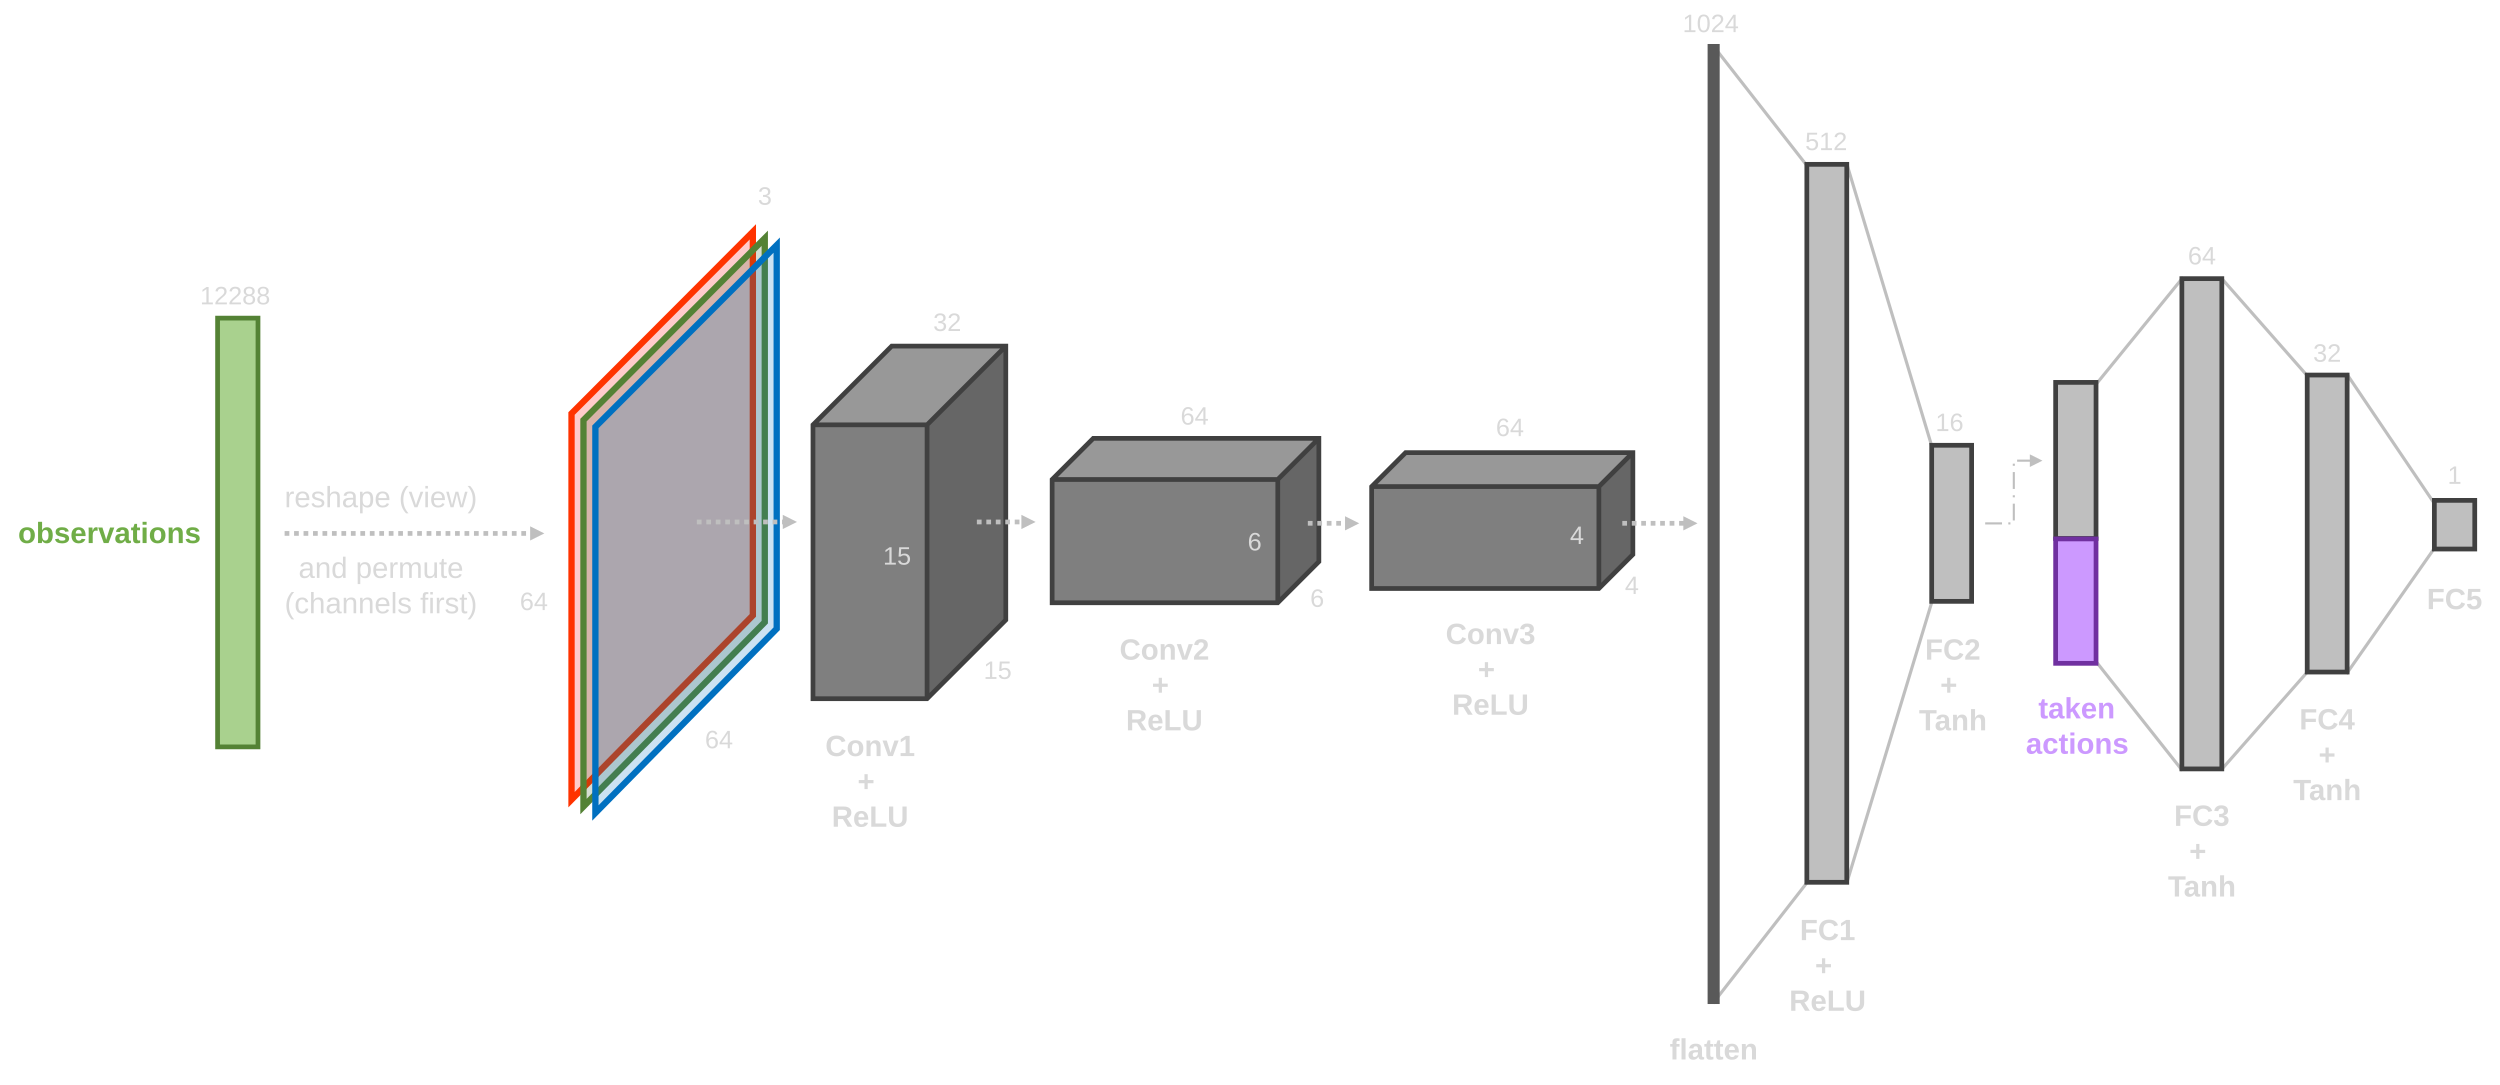
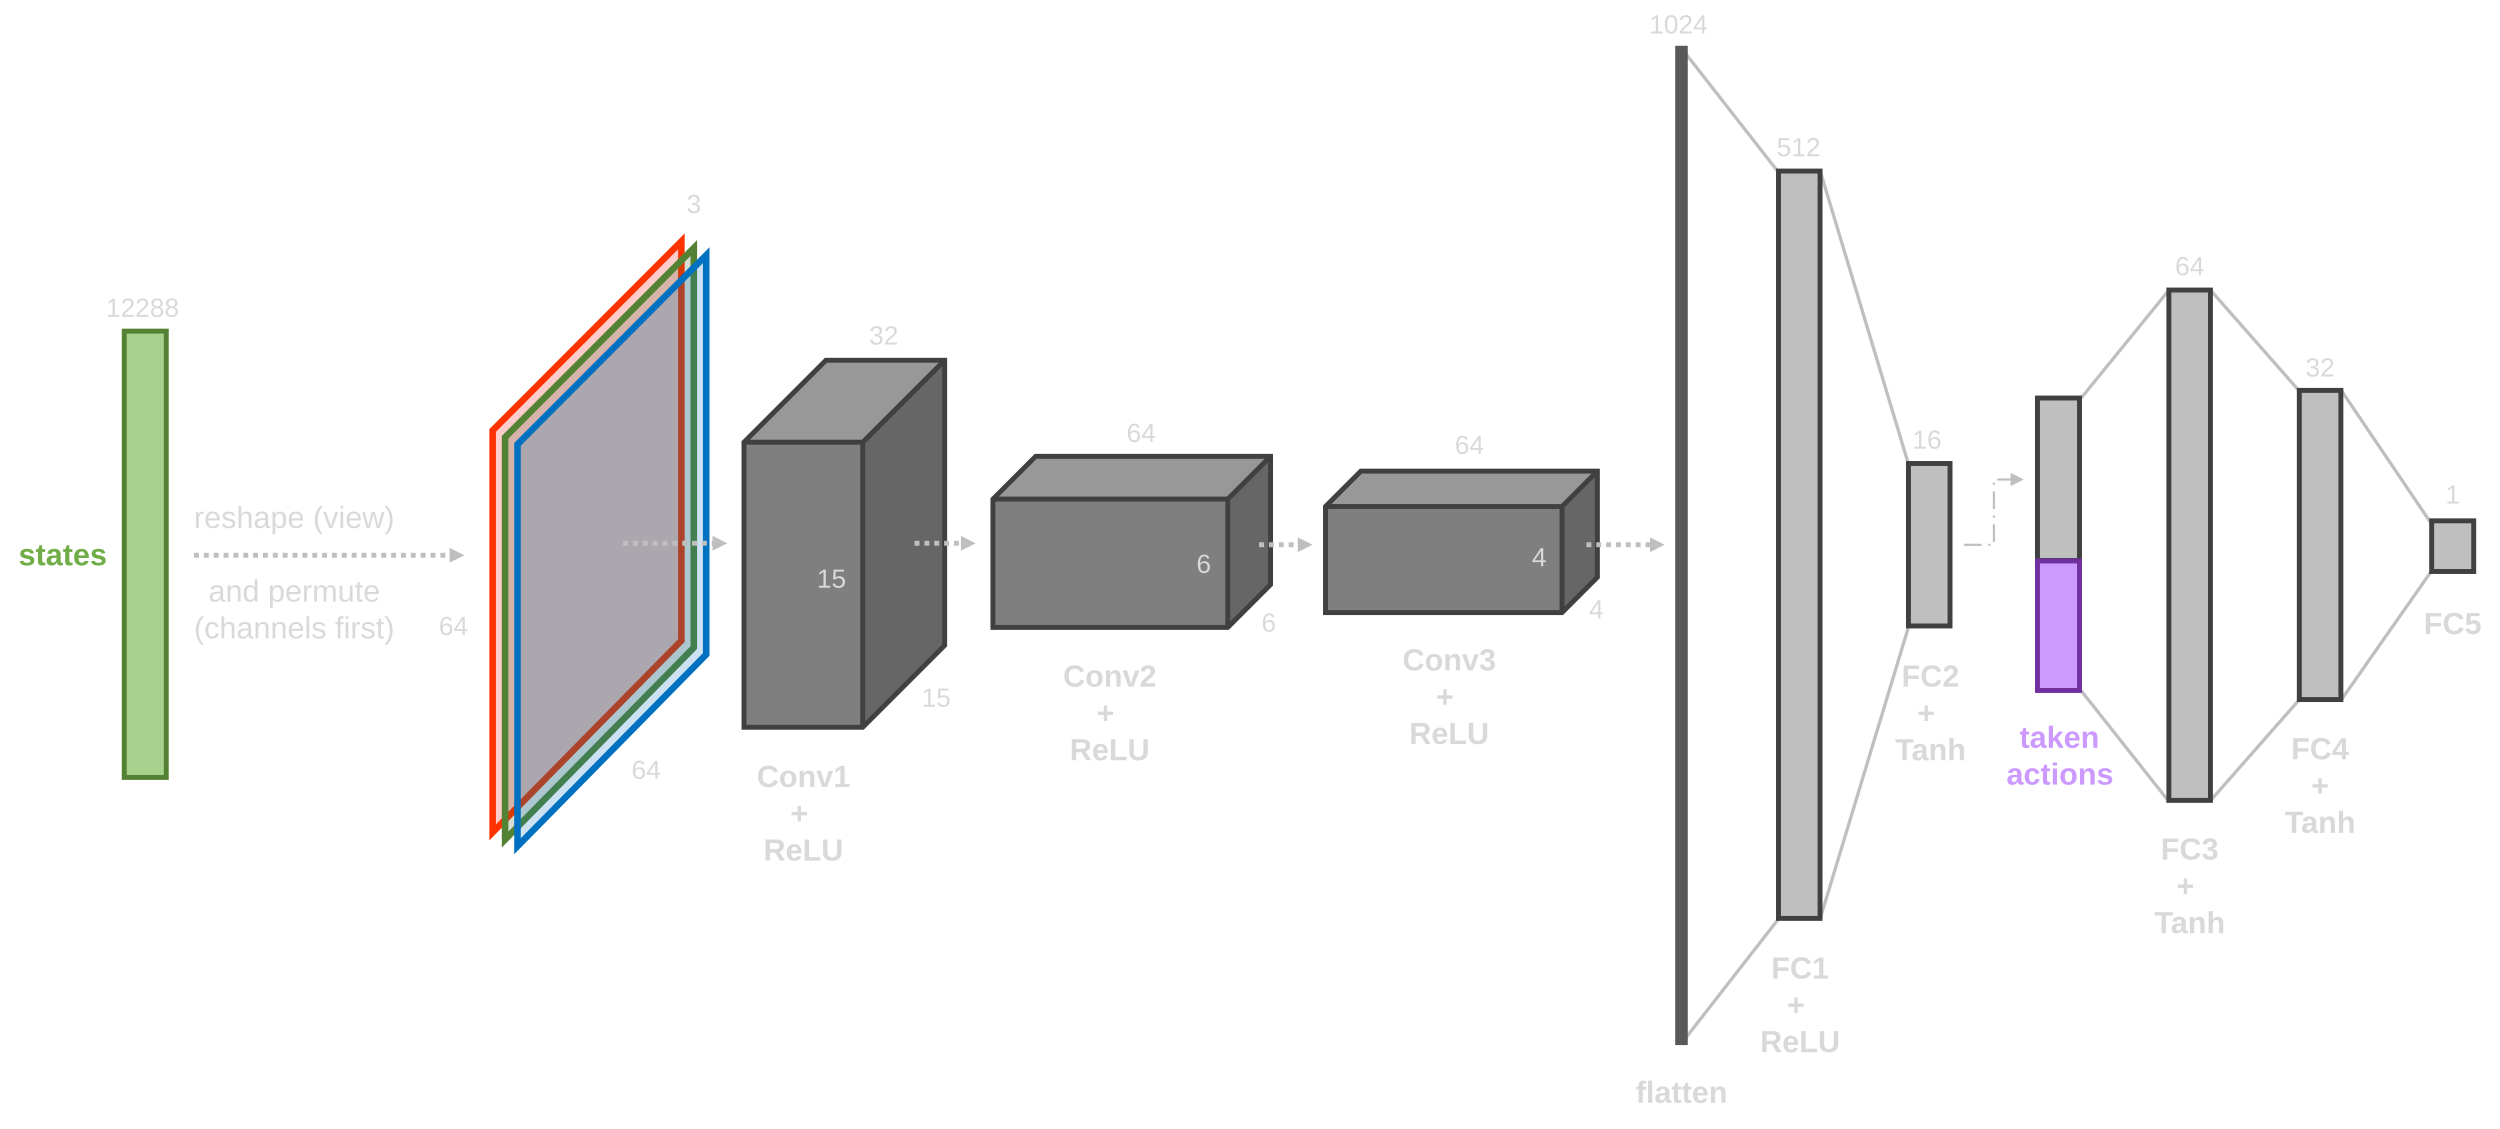
- <svg xmlns="http://www.w3.org/2000/svg" width="5446" height="2362" xml:space="preserve" overflow="hidden">
-   <g transform="translate(-463 -476)">
+ <svg xmlns="http://www.w3.org/2000/svg" width="5232" height="2362" xml:space="preserve" overflow="hidden">
+   <g transform="translate(-677 -476)">
    <rect x="3451" y="1536" width="495" height="222" fill="#7F7F7F" />
    <path d="M3946 1536 4020 1462 4020 1684 3946 1758Z" fill="#666666" fill-rule="evenodd" />
    <path d="M3451 1536 3525 1462 4020 1462 3946 1536Z" fill="#989898" fill-rule="evenodd" />
    <path d="M3451 1536 3525 1462 4020 1462 4020 1684 3946 1758 3451 1758ZM3451 1536 3946 1536 4020 1462M3946 1536 3946 1758" stroke="#404040" stroke-width="10.312" stroke-miterlimit="8" fill="none" fill-rule="evenodd" />
    <text fill="#D9D9D9" font-family="Arial,Arial_MSFontService,sans-serif" font-weight="400" font-size="55" transform="matrix(1 0 0 1 4679.29 1415)">16</text>
    <text fill="#D9D9D9" font-family="Arial,Arial_MSFontService,sans-serif" font-weight="400" font-size="55" transform="matrix(1 0 0 1 4395.29 803)">512</text>
    <text fill="#D9D9D9" font-family="Arial,Arial_MSFontService,sans-serif" font-weight="400" font-size="55" transform="matrix(1 0 0 1 4128.47 546)">1024</text>
    <rect x="2755" y="1520.5" width="491.5" height="268.5" fill="#7F7F7F" />
    <path d="M3246.5 1520.5 3336 1431 3336 1699.5 3246.5 1789Z" fill="#666666" fill-rule="evenodd" />
    <path d="M2755 1520.5 2844.5 1431 3336 1431 3246.5 1520.5Z" fill="#989898" fill-rule="evenodd" />
    <path d="M2755 1520.5 2844.5 1431 3336 1431 3336 1699.5 3246.5 1789 2755 1789ZM2755 1520.5 3246.5 1520.5 3336 1431M3246.5 1520.5 3246.5 1789" stroke="#404040" stroke-width="10.312" stroke-miterlimit="8" fill="none" fill-rule="evenodd" />
    <rect x="2234" y="1401.47" width="248.531" height="596.531" fill="#7F7F7F" />
    <path d="M2482.53 1401.47 2654 1230 2654 1826.53 2482.53 1998Z" fill="#666666" fill-rule="evenodd" />
    <path d="M2234 1401.47 2405.47 1230 2654 1230 2482.53 1401.47Z" fill="#989898" fill-rule="evenodd" />
    <path d="M2234 1401.47 2405.47 1230 2654 1230 2654 1826.53 2482.53 1998 2234 1998ZM2234 1401.47 2482.53 1401.47 2654 1230M2482.53 1401.47 2482.53 1998" stroke="#404040" stroke-width="10.312" stroke-miterlimit="8" fill="none" fill-rule="evenodd" />
    <path d="M0 395 395.84 0 1237 0 835.593 395 0 395Z" stroke="#FF3300" stroke-width="13.75" stroke-miterlimit="8" fill="#FF0000" fill-rule="evenodd" fill-opacity="0.2" transform="matrix(6.12323e-17 1 1 -6.12323e-17 1708 981)" />
    <path d="M0 395 396.16 0 1238 0 836.269 395 0 395Z" stroke="#548235" stroke-width="13.75" stroke-miterlimit="8" fill="#385723" fill-rule="evenodd" fill-opacity="0.2" transform="matrix(6.12323e-17 1 1 -6.12323e-17 1734 995)" />
    <path d="M0 395 395.84 0 1237 0 835.594 395 0 395Z" stroke="#0070C0" stroke-width="13.75" stroke-miterlimit="8" fill="#0070C0" fill-rule="evenodd" fill-opacity="0.2" transform="matrix(6.12323e-17 1 1 -6.12323e-17 1760 1010)" />
    <path d="M0 0 184.201 226.409" stroke="#BFBFBF" stroke-width="6.875" stroke-linecap="square" stroke-miterlimit="8" stroke-dasharray="20.625 6.875" fill="none" fill-rule="evenodd" transform="matrix(-1 0 0 1 5216.7 1082.5)" />
    <path d="M4670.7 1446.27 4486.5 834.5" stroke="#BFBFBF" stroke-width="6.875" stroke-linecap="square" stroke-miterlimit="8" stroke-dasharray="20.625 6.875" fill="none" fill-rule="evenodd" />
    <path d="M5214.76 2151.82 5032.5 1921.5" stroke="#BFBFBF" stroke-width="6.875" stroke-linecap="square" stroke-miterlimit="8" stroke-dasharray="20.625 6.875" fill="none" fill-rule="evenodd" />
    <path d="M0 0 184.202 608.225" stroke="#BFBFBF" stroke-width="6.875" stroke-linecap="square" stroke-miterlimit="8" stroke-dasharray="20.625 6.875" fill="none" fill-rule="evenodd" transform="matrix(1 0 0 -1 4486.5 2397.73)" />
    <path d="M0 0 203.001 260.413" stroke="#BFBFBF" stroke-width="6.875" stroke-linecap="square" stroke-miterlimit="8" stroke-dasharray="20.625 6.875" fill="none" fill-rule="evenodd" transform="matrix(1 0 0 -1 4196.5 2658.91)" />
    <path d="M4196.5 577.5 4399.5 837.221" stroke="#BFBFBF" stroke-width="6.875" stroke-linecap="square" stroke-miterlimit="8" stroke-dasharray="20.625 6.875" fill="none" fill-rule="evenodd" />
    <path d="M3997 1610.84 4007.31 1610.84 4007.31 1621.16 3997 1621.16ZM4017.63 1610.84 4027.94 1610.84 4027.94 1621.16 4017.63 1621.16ZM4038.25 1610.84 4048.56 1610.84 4048.56 1621.16 4038.25 1621.16ZM4058.88 1610.84 4069.19 1610.84 4069.19 1621.16 4058.88 1621.16ZM4079.5 1610.84 4089.81 1610.84 4089.81 1621.16 4079.5 1621.16ZM4100.13 1610.84 4110.44 1610.84 4110.44 1621.16 4100.12 1621.16ZM4120.75 1610.84 4131.06 1610.84 4131.06 1621.16 4120.75 1621.16ZM4129.95 1600.53 4160.89 1616 4129.95 1631.47Z" fill="#BFBFBF" />
    <path d="M3312 1610.84 3322.31 1610.84 3322.31 1621.16 3312 1621.16ZM3332.62 1610.84 3342.94 1610.84 3342.94 1621.16 3332.62 1621.16ZM3353.25 1610.84 3363.56 1610.84 3363.56 1621.16 3353.25 1621.16ZM3373.88 1610.84 3384.19 1610.84 3384.19 1621.16 3373.88 1621.16ZM3394.5 1610.84 3398.16 1610.84 3398.16 1621.16 3394.5 1621.16ZM3393 1600.53 3423.94 1616 3393 1631.47Z" fill="#BFBFBF" />
    <path d="M2591 1607.84 2601.31 1607.84 2601.31 1618.16 2591 1618.16ZM2611.62 1607.84 2621.94 1607.84 2621.94 1618.16 2611.62 1618.16ZM2632.25 1607.84 2642.56 1607.84 2642.56 1618.16 2632.25 1618.16ZM2652.87 1607.84 2663.19 1607.84 2663.19 1618.16 2652.87 1618.16ZM2673.5 1607.84 2683.81 1607.84 2683.81 1618.16 2673.5 1618.16ZM2688 1597.53 2718.93 1613 2688 1628.47Z" fill="#BFBFBF" />
    <path d="M1981 1607.84 1991.31 1607.84 1991.31 1618.16 1981 1618.16ZM2001.62 1607.84 2011.94 1607.84 2011.94 1618.16 2001.62 1618.16ZM2022.25 1607.84 2032.56 1607.84 2032.56 1618.16 2022.25 1618.16ZM2042.88 1607.84 2053.19 1607.84 2053.19 1618.16 2042.88 1618.16ZM2063.5 1607.84 2073.81 1607.84 2073.81 1618.16 2063.5 1618.16ZM2084.12 1607.84 2094.44 1607.84 2094.44 1618.16 2084.12 1618.16ZM2104.75 1607.84 2115.06 1607.84 2115.06 1618.16 2104.75 1618.16ZM2125.38 1607.84 2135.69 1607.84 2135.69 1618.16 2125.38 1618.16ZM2146 1607.84 2156.31 1607.84 2156.31 1618.16 2146 1618.16ZM2166.62 1607.84 2173.35 1607.84 2173.35 1618.16 2166.62 1618.16ZM2168.19 1597.53 2199.13 1613 2168.19 1628.47Z" fill="#BFBFBF" />
    <text fill="#D9D9D9" font-family="Arial,Arial_MSFontService,sans-serif" font-weight="700" font-size="64" transform="matrix(1 0 0 1 4656.57 1913)">FC2</text>
    <text fill="#D9D9D9" font-family="Arial,Arial_MSFontService,sans-serif" font-weight="700" font-size="64" transform="matrix(1 0 0 1 4689.5 1990)">+ </text>
    <text fill="#D9D9D9" font-family="Arial,Arial_MSFontService,sans-serif" font-weight="700" font-size="64" transform="matrix(1 0 0 1 4643.19 2067)">Tanh</text>
    <text fill="#D9D9D9" font-family="Arial,Arial_MSFontService,sans-serif" font-weight="700" font-size="64" transform="matrix(1 0 0 1 4383.88 2524)">FC1</text>
    <text fill="#D9D9D9" font-family="Arial,Arial_MSFontService,sans-serif" font-weight="700" font-size="64" transform="matrix(1 0 0 1 4416.81 2601)">+ </text>
    <text fill="#D9D9D9" font-family="Arial,Arial_MSFontService,sans-serif" font-weight="700" font-size="64" transform="matrix(1 0 0 1 4360.66 2678)">ReLU</text>
    <text fill="#D9D9D9" font-family="Arial,Arial_MSFontService,sans-serif" font-weight="700" font-size="64" transform="matrix(1 0 0 1 4100.26 2784)">flatten</text>
    <text fill="#D9D9D9" font-family="Arial,Arial_MSFontService,sans-serif" font-weight="400" font-size="55" transform="matrix(1 0 0 1 3721.62 1426)">64</text>
    <text fill="#D9D9D9" font-family="Arial,Arial_MSFontService,sans-serif" font-weight="400" font-size="55" transform="matrix(1 0 0 1 3034.76 1401)">64</text>
    <text fill="#D9D9D9" font-family="Arial,Arial_MSFontService,sans-serif" font-weight="400" font-size="55" transform="matrix(1 0 0 1 2495.85 1197)">32</text>
    <text fill="#D9D9D9" font-family="Arial,Arial_MSFontService,sans-serif" font-weight="400" font-size="55" transform="matrix(1 0 0 1 2113.97 922)">3</text>
    <text fill="#D9D9D9" font-family="Arial,Arial_MSFontService,sans-serif" font-weight="400" font-size="55" transform="matrix(1 0 0 1 4002.58 1770)">4</text>
    <text fill="#D9D9D9" font-family="Arial,Arial_MSFontService,sans-serif" font-weight="400" font-size="55" transform="matrix(1 0 0 1 1998.65 2106)">64</text>
    <text fill="#D9D9D9" font-family="Arial,Arial_MSFontService,sans-serif" font-weight="400" font-size="55" transform="matrix(1 0 0 1 3317.02 1798)">6</text>
    <text fill="#D9D9D9" font-family="Arial,Arial_MSFontService,sans-serif" font-weight="400" font-size="55" transform="matrix(1 0 0 1 2605.75 1955)">15</text>
    <text fill="#D9D9D9" font-family="Arial,Arial_MSFontService,sans-serif" font-weight="400" font-size="55" transform="matrix(1 0 0 1 3180.9 1675)">6</text>
    <text fill="#D9D9D9" font-family="Arial,Arial_MSFontService,sans-serif" font-weight="400" font-size="55" transform="matrix(1 0 0 1 3882.97 1661)">4</text>
    <text fill="#D9D9D9" font-family="Arial,Arial_MSFontService,sans-serif" font-weight="400" font-size="55" transform="matrix(1 0 0 1 2386.59 1706)">15</text>
    <text fill="#D9D9D9" font-family="Arial,Arial_MSFontService,sans-serif" font-weight="400" font-size="55" transform="matrix(1 0 0 1 1595.4 1805)">64</text>
    <text fill="#D9D9D9" font-family="Arial,Arial_MSFontService,sans-serif" font-weight="700" font-size="64" transform="matrix(1 0 0 1 3612.23 1879)">Conv3</text>
    <text fill="#D9D9D9" font-family="Arial,Arial_MSFontService,sans-serif" font-weight="700" font-size="64" transform="matrix(1 0 0 1 3682.4 1956)">+ </text>
    <text fill="#D9D9D9" font-family="Arial,Arial_MSFontService,sans-serif" font-weight="700" font-size="64" transform="matrix(1 0 0 1 3626.25 2033)">ReLU</text>
    <text fill="#D9D9D9" font-family="Arial,Arial_MSFontService,sans-serif" font-weight="700" font-size="64" transform="matrix(1 0 0 1 2901.81 1913)">Conv2</text>
    <text fill="#D9D9D9" font-family="Arial,Arial_MSFontService,sans-serif" font-weight="700" font-size="64" transform="matrix(1 0 0 1 2971.98 1990)">+ </text>
    <text fill="#D9D9D9" font-family="Arial,Arial_MSFontService,sans-serif" font-weight="700" font-size="64" transform="matrix(1 0 0 1 2915.83 2067)">ReLU</text>
    <text fill="#D9D9D9" font-family="Arial,Arial_MSFontService,sans-serif" font-weight="700" font-size="64" transform="matrix(1 0 0 1 2260.84 2123)">Conv1</text>
    <text fill="#D9D9D9" font-family="Arial,Arial_MSFontService,sans-serif" font-weight="700" font-size="64" transform="matrix(1 0 0 1 2331.01 2200)">+ </text>
    <text fill="#D9D9D9" font-family="Arial,Arial_MSFontService,sans-serif" font-weight="700" font-size="64" transform="matrix(1 0 0 1 2274.86 2277)">ReLU</text>
    <rect x="937" y="1169" width="88" height="934" stroke="#548235" stroke-width="10.312" stroke-miterlimit="8" fill="#A9D18E" />
-     <text fill="#70AD47" font-family="Arial,Arial_MSFontService,sans-serif" font-weight="700" font-size="64" transform="matrix(1 0 0 1 502.339 1659)">observations</text>
+     <text fill="#70AD47" font-family="Arial,Arial_MSFontService,sans-serif" font-weight="700" font-size="64" transform="matrix(1 0 0 1 715.826 1659)">states</text>
    <path d="M1083 1632.84 1093.31 1632.84 1093.31 1643.16 1083 1643.16ZM1103.63 1632.84 1113.94 1632.84 1113.94 1643.16 1103.63 1643.16ZM1124.25 1632.84 1134.56 1632.84 1134.56 1643.16 1124.25 1643.16ZM1144.88 1632.84 1155.19 1632.84 1155.19 1643.16 1144.88 1643.16ZM1165.5 1632.84 1175.81 1632.84 1175.81 1643.16 1165.5 1643.16ZM1186.13 1632.84 1196.44 1632.84 1196.44 1643.16 1186.13 1643.16ZM1206.75 1632.84 1217.06 1632.84 1217.06 1643.16 1206.75 1643.16ZM1227.38 1632.84 1237.69 1632.84 1237.69 1643.16 1227.38 1643.16ZM1248 1632.84 1258.31 1632.84 1258.31 1643.16 1248 1643.16ZM1268.63 1632.84 1278.94 1632.84 1278.94 1643.16 1268.63 1643.16ZM1289.25 1632.84 1299.56 1632.84 1299.56 1643.16 1289.25 1643.16ZM1309.88 1632.84 1320.19 1632.84 1320.19 1643.16 1309.88 1643.16ZM1330.5 1632.84 1340.81 1632.84 1340.81 1643.16 1330.5 1643.16ZM1351.13 1632.84 1361.44 1632.84 1361.44 1643.16 1351.13 1643.16ZM1371.75 1632.84 1382.06 1632.84 1382.06 1643.16 1371.75 1643.16ZM1392.38 1632.84 1402.69 1632.84 1402.69 1643.16 1392.38 1643.16ZM1413 1632.84 1423.31 1632.84 1423.31 1643.16 1413 1643.16ZM1433.63 1632.84 1443.94 1632.84 1443.94 1643.16 1433.63 1643.16ZM1454.25 1632.84 1464.56 1632.84 1464.56 1643.16 1454.25 1643.16ZM1474.88 1632.84 1485.19 1632.84 1485.19 1643.16 1474.88 1643.16ZM1495.5 1632.84 1505.81 1632.84 1505.81 1643.16 1495.5 1643.16ZM1516.13 1632.84 1526.44 1632.84 1526.44 1643.16 1516.13 1643.16ZM1536.75 1632.84 1547.06 1632.84 1547.06 1643.16 1536.75 1643.16ZM1557.38 1632.84 1567.69 1632.84 1567.69 1643.16 1557.38 1643.16ZM1578 1632.84 1588.31 1632.84 1588.31 1643.16 1578 1643.16ZM1598.63 1632.84 1608.94 1632.84 1608.94 1643.16 1598.63 1643.16ZM1619.25 1632.84 1623 1632.84 1623 1643.16 1619.25 1643.16ZM1617.84 1622.53 1648.78 1638 1617.84 1653.47Z" fill="#BFBFBF" />
    <text fill="#D9D9D9" font-family="Arial,Arial_MSFontService,sans-serif" font-weight="400" font-size="64" transform="matrix(1 0 0 1 1082.92 1581)">reshape (view)</text>
    <text fill="#D9D9D9" font-family="Arial,Arial_MSFontService,sans-serif" font-weight="400" font-size="64" transform="matrix(1 0 0 1 1113.29 1735)">and permute</text>
    <text fill="#D9D9D9" font-family="Arial,Arial_MSFontService,sans-serif" font-weight="400" font-size="64" transform="matrix(1 0 0 1 1082.92 1812)">(channels first)</text>
    <text fill="#D9D9D9" font-family="Arial,Arial_MSFontService,sans-serif" font-weight="400" font-size="55" transform="matrix(1 0 0 1 898.792 1139)">12288</text>
    <rect x="4671" y="1446" width="87" height="340" stroke="#404040" stroke-width="10.312" stroke-miterlimit="8" fill="#BFBFBF" />
    <rect x="4399" y="834" width="87" height="1564" stroke="#404040" stroke-width="10.312" stroke-miterlimit="8" fill="#BFBFBF" />
    <rect x="4188" y="577" width="16" height="2081" stroke="#595959" stroke-width="10.312" stroke-miterlimit="8" fill="#595959" />
    <path d="M5576.5 1292.5 5761.76 1566.6" stroke="#BFBFBF" stroke-width="6.875" stroke-linecap="square" stroke-miterlimit="8" stroke-dasharray="20.625 6.875" fill="none" fill-rule="evenodd" />
    <path d="M0 0 185.262 264.649" stroke="#BFBFBF" stroke-width="6.875" stroke-linecap="square" stroke-miterlimit="8" stroke-dasharray="20.625 6.875" fill="none" fill-rule="evenodd" transform="matrix(-1 0 0 1 5761.76 1676.5)" />
    <path d="M0 0 185.263 210.592" stroke="#BFBFBF" stroke-width="6.875" stroke-linecap="square" stroke-miterlimit="8" stroke-dasharray="20.625 6.875" fill="none" fill-rule="evenodd" transform="matrix(-1 0 0 1 5488.76 1940.5)" />
    <path d="M5303.5 1083.5 5488.76 1294.09" stroke="#BFBFBF" stroke-width="6.875" stroke-linecap="square" stroke-miterlimit="8" stroke-dasharray="20.625 6.875" fill="none" fill-rule="evenodd" />
    <text fill="#D9D9D9" font-family="Arial,Arial_MSFontService,sans-serif" font-weight="700" font-size="64" transform="matrix(1 0 0 1 5199.06 2275)">FC3</text>
    <text fill="#D9D9D9" font-family="Arial,Arial_MSFontService,sans-serif" font-weight="700" font-size="64" transform="matrix(1 0 0 1 5231.99 2352)">+ </text>
    <text fill="#D9D9D9" font-family="Arial,Arial_MSFontService,sans-serif" font-weight="700" font-size="64" transform="matrix(1 0 0 1 5185.68 2429)">Tanh</text>
    <text fill="#D9D9D9" font-family="Arial,Arial_MSFontService,sans-serif" font-weight="700" font-size="64" transform="matrix(1 0 0 1 5471.88 2065)">FC4</text>
    <text fill="#D9D9D9" font-family="Arial,Arial_MSFontService,sans-serif" font-weight="700" font-size="64" transform="matrix(1 0 0 1 5513.7 2142)">+</text>
    <text fill="#D9D9D9" font-family="Arial,Arial_MSFontService,sans-serif" font-weight="700" font-size="64" transform="matrix(1 0 0 1 5458.5 2219)">Tanh</text>
    <text fill="#D9D9D9" font-family="Arial,Arial_MSFontService,sans-serif" font-weight="400" font-size="55" transform="matrix(1 0 0 1 5229.13 1052)">64</text>
    <text fill="#D9D9D9" font-family="Arial,Arial_MSFontService,sans-serif" font-weight="400" font-size="55" transform="matrix(1 0 0 1 5501.95 1264)">32</text>
    <text fill="#D9D9D9" font-family="Arial,Arial_MSFontService,sans-serif" font-weight="700" font-size="64" transform="matrix(1 0 0 1 5749.56 1803)">FC5</text>
    <text fill="#D9D9D9" font-family="Arial,Arial_MSFontService,sans-serif" font-weight="400" font-size="55" transform="matrix(1 0 0 1 5794.82 1530)">1</text>
    <rect x="5216" y="1083" width="87" height="1068" stroke="#404040" stroke-width="10.312" stroke-miterlimit="8" fill="#BFBFBF" />
    <rect x="5489" y="1293" width="87" height="647" stroke="#404040" stroke-width="10.312" stroke-miterlimit="8" fill="#BFBFBF" />
    <rect x="5766" y="1566" width="88" height="106" stroke="#404040" stroke-width="10.312" stroke-miterlimit="8" fill="#BFBFBF" />
    <rect x="4941" y="1309" width="88" height="340" stroke="#404040" stroke-width="10.312" stroke-linecap="square" stroke-miterlimit="8" stroke-dasharray="30.938 10.312" fill="#BFBFBF" />
    <rect x="4941" y="1650" width="88" height="271" stroke="#7030A0" stroke-width="10.312" stroke-miterlimit="8" fill="#CC99FF" />
    <path d="M0-2.292 36.667-2.292 36.667 2.292 0 2.292ZM50.417-2.292 55-2.292 55 2.292 50.417 2.292ZM64.685 6.357 64.685 43.024 60.101 43.024 60.101 6.357ZM64.685 56.774 64.685 61.357 60.101 61.357 60.101 56.774ZM64.685 75.107 64.685 111.774 60.101 111.774 60.101 75.107ZM64.685 125.524 64.685 130.107 60.101 130.107 60.101 125.524ZM69.563 134.396 101.869 134.396 101.869 138.979 69.563 138.979ZM97.286 122.937 124.786 136.687 97.286 150.437Z" fill="#BFBFBF" transform="matrix(1 0 0 -1 4787.5 1616.19)" />
    <text fill="#CC99FF" font-family="Arial,Arial_MSFontService,sans-serif" font-weight="700" font-size="64" transform="matrix(1 0 0 1 4903.34 2041)">taken</text>
    <text fill="#CC99FF" font-family="Arial,Arial_MSFontService,sans-serif" font-weight="700" font-size="64" transform="matrix(1 0 0 1 4876.13 2118)">actions</text>
  </g>
</svg>
